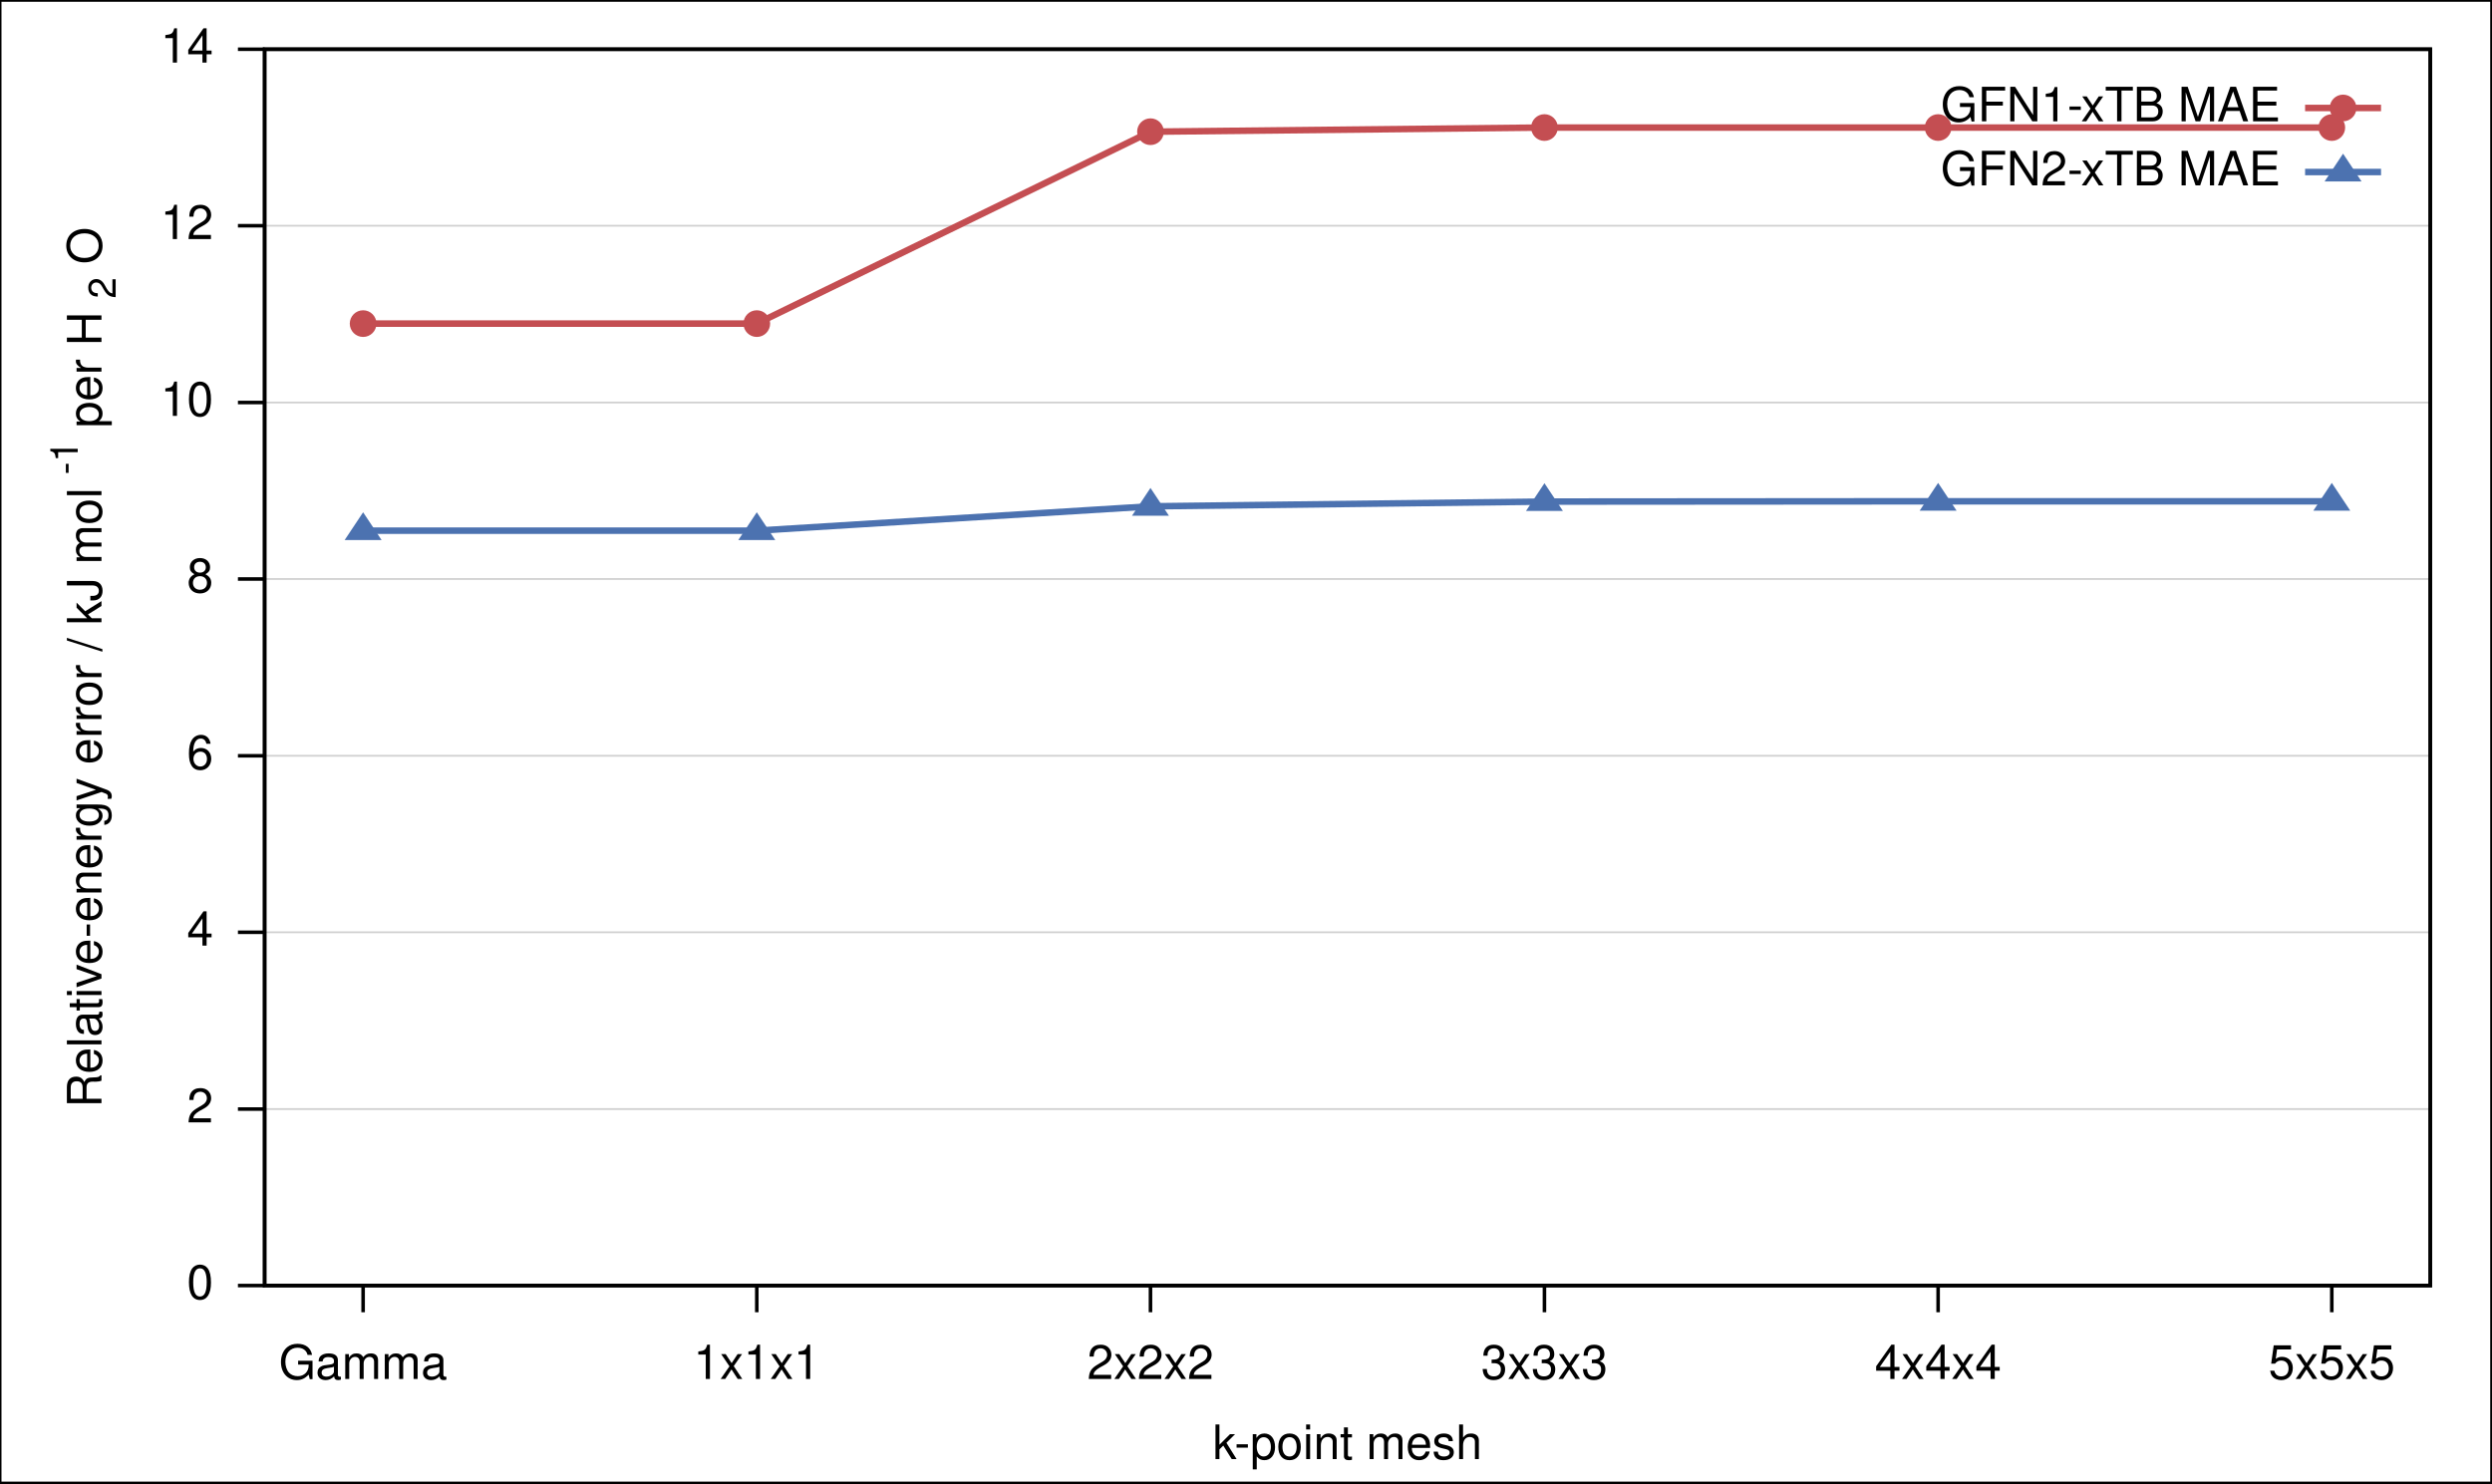
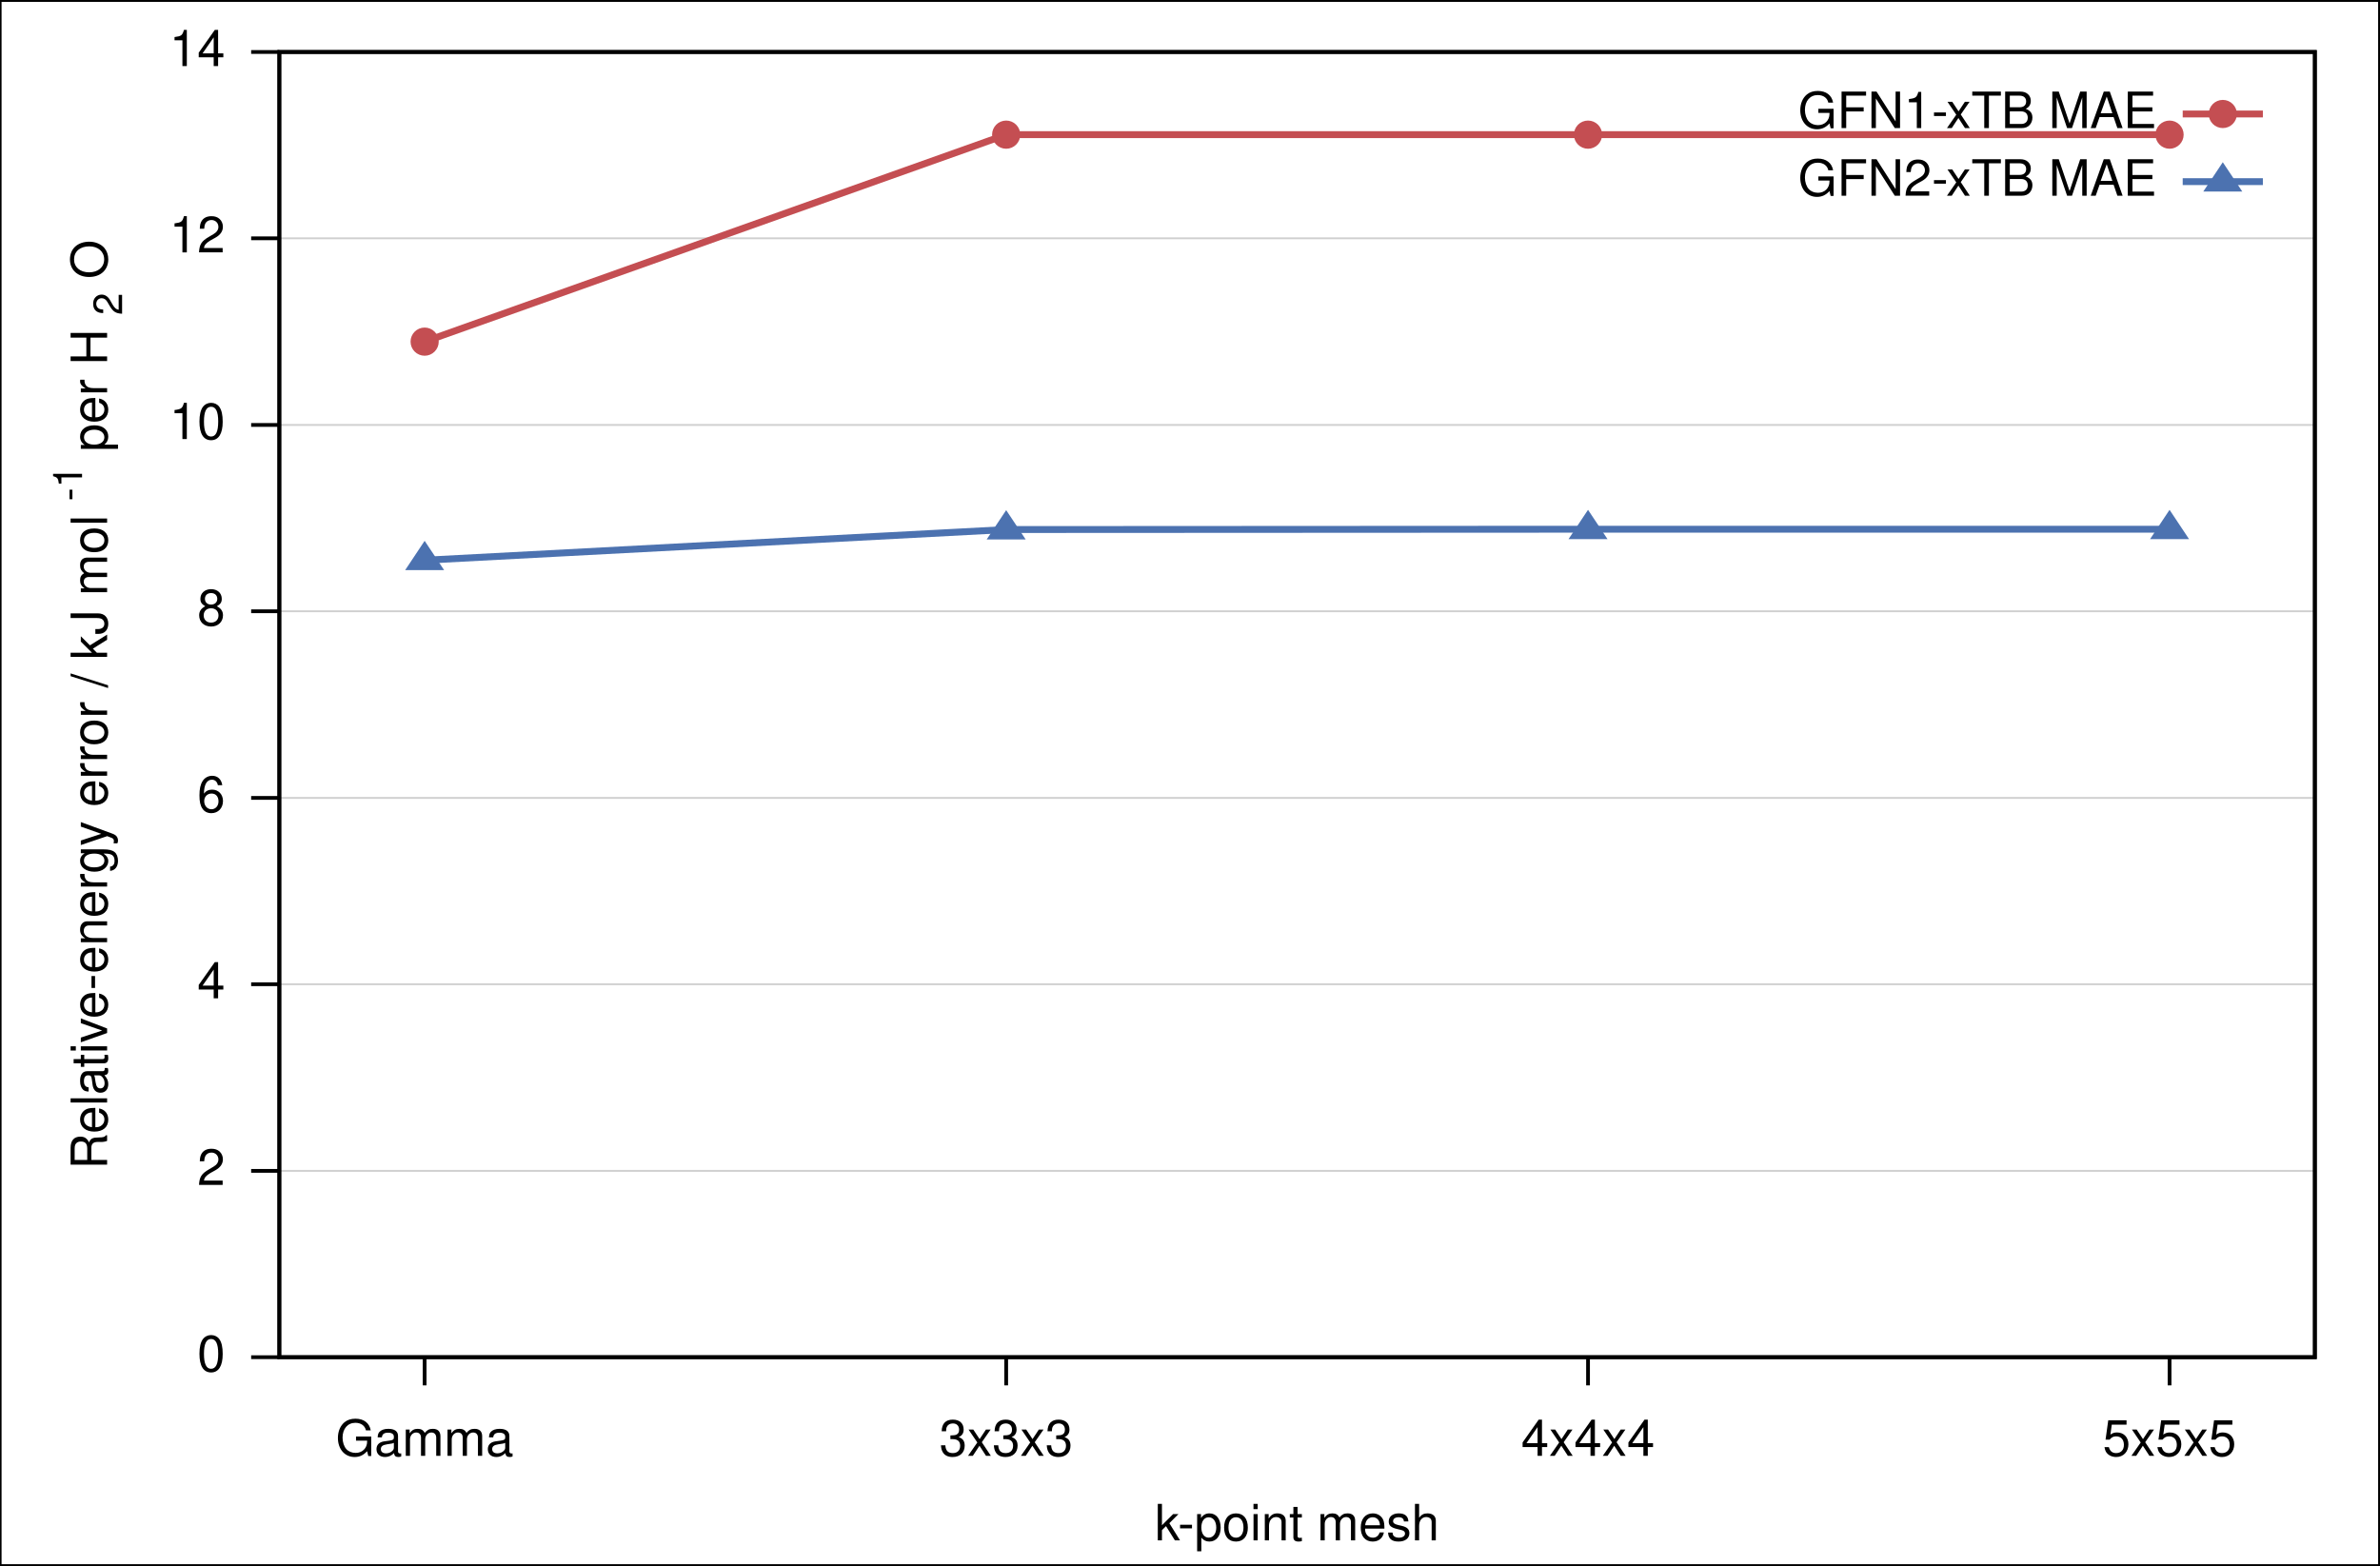
- <svg xmlns="http://www.w3.org/2000/svg" xmlns:xlink="http://www.w3.org/1999/xlink" width="840" height="500" viewBox="0 0 840 500">
+ <svg xmlns="http://www.w3.org/2000/svg" xmlns:xlink="http://www.w3.org/1999/xlink" width="760" height="500" viewBox="0 0 760 500">
  <defs>
    <circle id="gpDot" r="0.5" stroke-width="0.5" />
    <path id="gpPt0" stroke-width="0.222" stroke="currentColor" d="M-1,0 h2 M0,-1 v2" />
    <path id="gpPt1" stroke-width="0.222" stroke="currentColor" d="M-1,-1 L1,1 M1,-1 L-1,1" />
    <path id="gpPt2" stroke-width="0.222" stroke="currentColor" d="M-1,0 L1,0 M0,-1 L0,1 M-1,-1 L1,1 M-1,1 L1,-1" />
    <rect id="gpPt3" stroke-width="0.222" stroke="currentColor" x="-1" y="-1" width="2" height="2" />
    <rect id="gpPt4" stroke-width="0.222" stroke="currentColor" fill="currentColor" x="-1" y="-1" width="2" height="2" />
    <circle id="gpPt5" stroke-width="0.222" stroke="currentColor" cx="0" cy="0" r="1" />
    <use xlink:href="#gpPt5" id="gpPt6" fill="currentColor" stroke="none" />
    <path id="gpPt7" stroke-width="0.222" stroke="currentColor" d="M0,-1.33 L-1.33,0.67 L1.33,0.67 z" />
    <use xlink:href="#gpPt7" id="gpPt8" fill="currentColor" stroke="none" />
    <use xlink:href="#gpPt7" id="gpPt9" stroke="currentColor" transform="rotate(180)" />
    <use xlink:href="#gpPt9" id="gpPt10" fill="currentColor" stroke="none" />
    <use xlink:href="#gpPt3" id="gpPt11" stroke="currentColor" transform="rotate(45)" />
    <use xlink:href="#gpPt11" id="gpPt12" fill="currentColor" stroke="none" />
  </defs>
  <g style="fill:none; color:white; stroke:currentColor; stroke-width:1.00; stroke-linecap:butt; stroke-linejoin:miter">
</g>
  <g style="fill:none; color:black; stroke:currentColor; stroke-width:1.00; stroke-linecap:butt; stroke-linejoin:miter">
    <g style="stroke:none; shape-rendering:crispEdges">
-       <polygon fill="rgb(255, 255, 255)" points="0.0,500.0 0.0,0.1 839.9,0.1 839.9,500.0 " />
-     </g>
-     <path d="M0.0,500.0 L0.0,0.1 L839.9,0.1 L839.9,500.0 L0.0,500.0 " />
-   </g>
-   <g style="fill:none; color:black; stroke:currentColor; stroke-width:1.20; stroke-linecap:butt; stroke-linejoin:miter">
- </g>
-   <g style="fill:none; color:black; stroke:currentColor; stroke-width:0.60; stroke-linecap:butt; stroke-linejoin:miter">
- </g>
-   <g style="fill:none; color:gray; stroke:currentColor; stroke-width:0.60; stroke-linecap:butt; stroke-linejoin:miter">
-     <path stroke="rgb(208, 208, 208)" d="M89.2,433.4 L819.2,433.4 " />
+       <polygon fill="rgb(255, 255, 255)" points="0.0,500.0 0.0,0.1 759.9,0.1 759.9,500.0 " />
+     </g>
+     <path d="M0.0,500.0 L0.0,0.1 L759.9,0.1 L759.9,500.0 L0.0,500.0 " />
+   </g>
+   <g style="fill:none; color:black; stroke:currentColor; stroke-width:1.20; stroke-linecap:butt; stroke-linejoin:miter">
+ </g>
+   <g style="fill:none; color:black; stroke:currentColor; stroke-width:0.60; stroke-linecap:butt; stroke-linejoin:miter">
+ </g>
+   <g style="fill:none; color:gray; stroke:currentColor; stroke-width:0.60; stroke-linecap:butt; stroke-linejoin:miter">
+     <path stroke="rgb(208, 208, 208)" d="M89.2,433.4 L739.2,433.4 " />
  </g>
  <g style="fill:none; color:gray; stroke:rgb(208, 208, 208); stroke-width:1.20; stroke-linecap:butt; stroke-linejoin:miter">
</g>
  <g style="fill:none; color:black; stroke:currentColor; stroke-width:1.20; stroke-linecap:butt; stroke-linejoin:miter">
    <path d="M89.2,433.4 L80.2,433.4 " />
    <g transform="translate(71.9,437.9)" style="stroke:none; fill:black; font-family:Helvetica; font-size:12.00pt; text-anchor:end">
      <text>
        <tspan> 0</tspan>
      </text>
    </g>
  </g>
  <g style="fill:none; color:black; stroke:currentColor; stroke-width:0.60; stroke-linecap:butt; stroke-linejoin:miter">
</g>
  <g style="fill:none; color:gray; stroke:currentColor; stroke-width:0.60; stroke-linecap:butt; stroke-linejoin:miter">
-     <path stroke="rgb(208, 208, 208)" d="M89.2,373.9 L819.2,373.9 " />
+     <path stroke="rgb(208, 208, 208)" d="M89.2,373.9 L739.2,373.9 " />
  </g>
  <g style="fill:none; color:gray; stroke:rgb(208, 208, 208); stroke-width:1.20; stroke-linecap:butt; stroke-linejoin:miter">
</g>
  <g style="fill:none; color:black; stroke:currentColor; stroke-width:1.20; stroke-linecap:butt; stroke-linejoin:miter">
    <path d="M89.2,373.9 L80.2,373.9 " />
    <g transform="translate(71.9,378.4)" style="stroke:none; fill:black; font-family:Helvetica; font-size:12.00pt; text-anchor:end">
      <text>
        <tspan> 2</tspan>
      </text>
    </g>
  </g>
  <g style="fill:none; color:black; stroke:currentColor; stroke-width:0.60; stroke-linecap:butt; stroke-linejoin:miter">
</g>
  <g style="fill:none; color:gray; stroke:currentColor; stroke-width:0.60; stroke-linecap:butt; stroke-linejoin:miter">
-     <path stroke="rgb(208, 208, 208)" d="M89.2,314.3 L819.2,314.3 " />
+     <path stroke="rgb(208, 208, 208)" d="M89.2,314.3 L739.2,314.3 " />
  </g>
  <g style="fill:none; color:gray; stroke:rgb(208, 208, 208); stroke-width:1.20; stroke-linecap:butt; stroke-linejoin:miter">
</g>
  <g style="fill:none; color:black; stroke:currentColor; stroke-width:1.20; stroke-linecap:butt; stroke-linejoin:miter">
    <path d="M89.2,314.3 L80.2,314.3 " />
    <g transform="translate(71.9,318.8)" style="stroke:none; fill:black; font-family:Helvetica; font-size:12.00pt; text-anchor:end">
      <text>
        <tspan> 4</tspan>
      </text>
    </g>
  </g>
  <g style="fill:none; color:black; stroke:currentColor; stroke-width:0.60; stroke-linecap:butt; stroke-linejoin:miter">
</g>
  <g style="fill:none; color:gray; stroke:currentColor; stroke-width:0.60; stroke-linecap:butt; stroke-linejoin:miter">
-     <path stroke="rgb(208, 208, 208)" d="M89.2,254.8 L819.2,254.8 " />
+     <path stroke="rgb(208, 208, 208)" d="M89.2,254.8 L739.2,254.8 " />
  </g>
  <g style="fill:none; color:gray; stroke:rgb(208, 208, 208); stroke-width:1.20; stroke-linecap:butt; stroke-linejoin:miter">
</g>
  <g style="fill:none; color:black; stroke:currentColor; stroke-width:1.20; stroke-linecap:butt; stroke-linejoin:miter">
    <path d="M89.2,254.8 L80.2,254.8 " />
    <g transform="translate(71.9,259.3)" style="stroke:none; fill:black; font-family:Helvetica; font-size:12.00pt; text-anchor:end">
      <text>
        <tspan> 6</tspan>
      </text>
    </g>
  </g>
  <g style="fill:none; color:black; stroke:currentColor; stroke-width:0.60; stroke-linecap:butt; stroke-linejoin:miter">
</g>
  <g style="fill:none; color:gray; stroke:currentColor; stroke-width:0.60; stroke-linecap:butt; stroke-linejoin:miter">
-     <path stroke="rgb(208, 208, 208)" d="M89.2,195.2 L819.2,195.2 " />
+     <path stroke="rgb(208, 208, 208)" d="M89.2,195.2 L739.2,195.2 " />
  </g>
  <g style="fill:none; color:gray; stroke:rgb(208, 208, 208); stroke-width:1.20; stroke-linecap:butt; stroke-linejoin:miter">
</g>
  <g style="fill:none; color:black; stroke:currentColor; stroke-width:1.20; stroke-linecap:butt; stroke-linejoin:miter">
    <path d="M89.2,195.2 L80.2,195.2 " />
    <g transform="translate(71.9,199.7)" style="stroke:none; fill:black; font-family:Helvetica; font-size:12.00pt; text-anchor:end">
      <text>
        <tspan> 8</tspan>
      </text>
    </g>
  </g>
  <g style="fill:none; color:black; stroke:currentColor; stroke-width:0.60; stroke-linecap:butt; stroke-linejoin:miter">
</g>
  <g style="fill:none; color:gray; stroke:currentColor; stroke-width:0.60; stroke-linecap:butt; stroke-linejoin:miter">
-     <path stroke="rgb(208, 208, 208)" d="M89.2,135.7 L819.2,135.7 " />
+     <path stroke="rgb(208, 208, 208)" d="M89.2,135.7 L739.2,135.7 " />
  </g>
  <g style="fill:none; color:gray; stroke:rgb(208, 208, 208); stroke-width:1.20; stroke-linecap:butt; stroke-linejoin:miter">
</g>
  <g style="fill:none; color:black; stroke:currentColor; stroke-width:1.20; stroke-linecap:butt; stroke-linejoin:miter">
    <path d="M89.2,135.7 L80.2,135.7 " />
    <g transform="translate(71.9,140.2)" style="stroke:none; fill:black; font-family:Helvetica; font-size:12.00pt; text-anchor:end">
      <text>
        <tspan> 10</tspan>
      </text>
    </g>
  </g>
  <g style="fill:none; color:black; stroke:currentColor; stroke-width:0.60; stroke-linecap:butt; stroke-linejoin:miter">
</g>
  <g style="fill:none; color:gray; stroke:currentColor; stroke-width:0.60; stroke-linecap:butt; stroke-linejoin:miter">
-     <path stroke="rgb(208, 208, 208)" d="M89.2,76.1 L819.2,76.1 " />
+     <path stroke="rgb(208, 208, 208)" d="M89.2,76.1 L739.2,76.1 " />
  </g>
  <g style="fill:none; color:gray; stroke:rgb(208, 208, 208); stroke-width:1.20; stroke-linecap:butt; stroke-linejoin:miter">
</g>
  <g style="fill:none; color:black; stroke:currentColor; stroke-width:1.20; stroke-linecap:butt; stroke-linejoin:miter">
    <path d="M89.2,76.1 L80.2,76.1 " />
    <g transform="translate(71.9,80.6)" style="stroke:none; fill:black; font-family:Helvetica; font-size:12.00pt; text-anchor:end">
      <text>
        <tspan> 12</tspan>
      </text>
    </g>
  </g>
  <g style="fill:none; color:black; stroke:currentColor; stroke-width:0.60; stroke-linecap:butt; stroke-linejoin:miter">
</g>
  <g style="fill:none; color:gray; stroke:currentColor; stroke-width:0.60; stroke-linecap:butt; stroke-linejoin:miter">
-     <path stroke="rgb(208, 208, 208)" d="M89.2,16.6 L819.2,16.6 " />
+     <path stroke="rgb(208, 208, 208)" d="M89.2,16.6 L739.2,16.6 " />
  </g>
  <g style="fill:none; color:gray; stroke:rgb(208, 208, 208); stroke-width:1.20; stroke-linecap:butt; stroke-linejoin:miter">
</g>
  <g style="fill:none; color:black; stroke:currentColor; stroke-width:1.20; stroke-linecap:butt; stroke-linejoin:miter">
    <path d="M89.2,16.6 L80.2,16.6 " />
    <g transform="translate(71.9,21.1)" style="stroke:none; fill:black; font-family:Helvetica; font-size:12.00pt; text-anchor:end">
      <text>
        <tspan> 14</tspan>
      </text>
    </g>
-     <path d="M122.4,433.4 L122.4,442.4 " />
-     <g transform="translate(122.4,464.9)" style="stroke:none; fill:black; font-family:Helvetica; font-size:12.00pt; text-anchor:middle">
+     <path d="M135.6,433.4 L135.6,442.4 " />
+     <g transform="translate(135.6,464.9)" style="stroke:none; fill:black; font-family:Helvetica; font-size:12.00pt; text-anchor:middle">
      <text>
        <tspan>Gamma</tspan>
      </text>
    </g>
-     <path d="M255.1,433.4 L255.1,442.4 " />
-     <g transform="translate(255.1,464.9)" style="stroke:none; fill:black; font-family:Helvetica; font-size:12.00pt; text-anchor:middle">
-       <text>
-         <tspan>1x1x1</tspan>
-       </text>
-     </g>
-     <path d="M387.8,433.4 L387.8,442.4 " />
-     <g transform="translate(387.8,464.9)" style="stroke:none; fill:black; font-family:Helvetica; font-size:12.00pt; text-anchor:middle">
-       <text>
-         <tspan>2x2x2</tspan>
-       </text>
-     </g>
-     <path d="M520.6,433.4 L520.6,442.4 " />
-     <g transform="translate(520.6,464.9)" style="stroke:none; fill:black; font-family:Helvetica; font-size:12.00pt; text-anchor:middle">
+     <path d="M321.3,433.4 L321.3,442.4 " />
+     <g transform="translate(321.3,464.9)" style="stroke:none; fill:black; font-family:Helvetica; font-size:12.00pt; text-anchor:middle">
      <text>
        <tspan>3x3x3</tspan>
      </text>
    </g>
-     <path d="M653.3,433.4 L653.3,442.4 " />
-     <g transform="translate(653.3,464.9)" style="stroke:none; fill:black; font-family:Helvetica; font-size:12.00pt; text-anchor:middle">
+     <path d="M507.1,433.4 L507.1,442.4 " />
+     <g transform="translate(507.1,464.9)" style="stroke:none; fill:black; font-family:Helvetica; font-size:12.00pt; text-anchor:middle">
      <text>
        <tspan>4x4x4</tspan>
      </text>
    </g>
-     <path d="M786.0,433.4 L786.0,442.4 " />
-     <g transform="translate(786.0,464.9)" style="stroke:none; fill:black; font-family:Helvetica; font-size:12.00pt; text-anchor:middle">
+     <path d="M692.8,433.4 L692.8,442.4 " />
+     <g transform="translate(692.8,464.9)" style="stroke:none; fill:black; font-family:Helvetica; font-size:12.00pt; text-anchor:middle">
      <text>
        <tspan>5x5x5</tspan>
      </text>
    </g>
-     <path d="M89.2,16.6 L89.2,433.4 L819.2,433.4 L819.2,16.6 L89.2,16.6 Z " />
+     <path d="M89.2,16.6 L89.2,433.4 L739.2,433.4 L739.2,16.6 L89.2,16.6 Z " />
    <g transform="translate(34.2,225.0) rotate(-90)" style="stroke:none; fill:black; font-family:Helvetica; font-size:12.00pt; text-anchor:middle">
      <text>
        <tspan>Relative-energy error / kJ mol</tspan>
        <tspan font-size="9.6pt" dy="-6.00pt">-1</tspan>
        <tspan font-size="12.0pt" dy="6.00pt"> per H</tspan>
        <tspan font-size="9.6pt" dy="3.60pt">2</tspan>
        <tspan font-size="12.0pt" dy="-3.60pt">O</tspan>
      </text>
    </g>
-     <g transform="translate(454.2,491.9)" style="stroke:none; fill:black; font-family:Helvetica; font-size:12.00pt; text-anchor:middle">
+     <g transform="translate(414.2,491.9)" style="stroke:none; fill:black; font-family:Helvetica; font-size:12.00pt; text-anchor:middle">
      <text>
        <tspan>k-point mesh</tspan>
      </text>
    </g>
  </g>
  <g style="fill:none; color:black; stroke:currentColor; stroke-width:2.20; stroke-linecap:butt; stroke-linejoin:miter">
</g>
  <g style="fill:none; color:red; stroke:currentColor; stroke-width:2.20; stroke-linecap:butt; stroke-linejoin:miter">
</g>
  <g style="fill:none; color:black; stroke:currentColor; stroke-width:2.20; stroke-linecap:butt; stroke-linejoin:miter">
-     <g transform="translate(768.7,40.9)" style="stroke:none; fill:black; font-family:Helvetica; font-size:12.00pt; text-anchor:end">
+     <g transform="translate(688.7,40.9)" style="stroke:none; fill:black; font-family:Helvetica; font-size:12.00pt; text-anchor:end">
      <text>
        <tspan>GFN1-xTB MAE</tspan>
      </text>
    </g>
  </g>
  <g style="fill:none; color:red; stroke:currentColor; stroke-width:2.20; stroke-linecap:butt; stroke-linejoin:miter">
-     <path stroke="rgb(196,  78,  82)" d="M777.0,36.4 L802.6,36.4 M122.4,109.1 L255.1,109.1 L387.8,44.4 L520.6,43.0 L653.3,43.0 L786.0,43.0    " />
-     <use xlink:href="#gpPt6" transform="translate(122.4,109.1) scale(4.05)" color="rgb(196,  78,  82)" />
-     <use xlink:href="#gpPt6" transform="translate(255.1,109.1) scale(4.05)" color="rgb(196,  78,  82)" />
-     <use xlink:href="#gpPt6" transform="translate(387.8,44.4) scale(4.05)" color="rgb(196,  78,  82)" />
-     <use xlink:href="#gpPt6" transform="translate(520.6,43.0) scale(4.05)" color="rgb(196,  78,  82)" />
-     <use xlink:href="#gpPt6" transform="translate(653.3,43.0) scale(4.05)" color="rgb(196,  78,  82)" />
-     <use xlink:href="#gpPt6" transform="translate(786.0,43.0) scale(4.05)" color="rgb(196,  78,  82)" />
-     <use xlink:href="#gpPt6" transform="translate(789.8,36.4) scale(4.05)" color="rgb(196,  78,  82)" />
+     <path stroke="rgb(196,  78,  82)" d="M697.0,36.4 L722.6,36.4 M135.6,109.1 L321.3,43.0 L507.1,43.0 L692.8,43.0 " />
+     <use xlink:href="#gpPt6" transform="translate(135.6,109.1) scale(4.05)" color="rgb(196,  78,  82)" />
+     <use xlink:href="#gpPt6" transform="translate(321.3,43.0) scale(4.05)" color="rgb(196,  78,  82)" />
+     <use xlink:href="#gpPt6" transform="translate(507.1,43.0) scale(4.05)" color="rgb(196,  78,  82)" />
+     <use xlink:href="#gpPt6" transform="translate(692.8,43.0) scale(4.05)" color="rgb(196,  78,  82)" />
+     <use xlink:href="#gpPt6" transform="translate(709.8,36.4) scale(4.05)" color="rgb(196,  78,  82)" />
  </g>
  <g style="fill:none; color:green; stroke:currentColor; stroke-width:2.20; stroke-linecap:butt; stroke-linejoin:miter">
</g>
  <g style="fill:none; color:black; stroke:currentColor; stroke-width:2.20; stroke-linecap:butt; stroke-linejoin:miter">
-     <g transform="translate(768.7,62.5)" style="stroke:none; fill:black; font-family:Helvetica; font-size:12.00pt; text-anchor:end">
+     <g transform="translate(688.7,62.5)" style="stroke:none; fill:black; font-family:Helvetica; font-size:12.00pt; text-anchor:end">
      <text>
        <tspan>GFN2-xTB MAE</tspan>
      </text>
    </g>
  </g>
  <g style="fill:none; color:green; stroke:currentColor; stroke-width:2.20; stroke-linecap:butt; stroke-linejoin:miter">
-     <path stroke="rgb( 76, 114, 176)" d="M777.0,58.0 L802.6,58.0 M122.4,178.9 L255.1,178.9 L387.8,170.7 L520.6,169.1 L653.3,169.0 L786.0,169.0    " />
-     <use xlink:href="#gpPt8" transform="translate(122.4,178.9) scale(4.05)" color="rgb( 76, 114, 176)" />
-     <use xlink:href="#gpPt8" transform="translate(255.1,178.9) scale(4.05)" color="rgb( 76, 114, 176)" />
-     <use xlink:href="#gpPt8" transform="translate(387.8,170.7) scale(4.05)" color="rgb( 76, 114, 176)" />
-     <use xlink:href="#gpPt8" transform="translate(520.6,169.1) scale(4.05)" color="rgb( 76, 114, 176)" />
-     <use xlink:href="#gpPt8" transform="translate(653.3,169.0) scale(4.05)" color="rgb( 76, 114, 176)" />
-     <use xlink:href="#gpPt8" transform="translate(786.0,169.0) scale(4.05)" color="rgb( 76, 114, 176)" />
-     <use xlink:href="#gpPt8" transform="translate(789.8,58.0) scale(4.05)" color="rgb( 76, 114, 176)" />
+     <path stroke="rgb( 76, 114, 176)" d="M697.0,58.0 L722.6,58.0 M135.6,178.9 L321.3,169.1 L507.1,169.0 L692.8,169.0 " />
+     <use xlink:href="#gpPt8" transform="translate(135.6,178.9) scale(4.05)" color="rgb( 76, 114, 176)" />
+     <use xlink:href="#gpPt8" transform="translate(321.3,169.1) scale(4.05)" color="rgb( 76, 114, 176)" />
+     <use xlink:href="#gpPt8" transform="translate(507.1,169.0) scale(4.05)" color="rgb( 76, 114, 176)" />
+     <use xlink:href="#gpPt8" transform="translate(692.8,169.0) scale(4.05)" color="rgb( 76, 114, 176)" />
+     <use xlink:href="#gpPt8" transform="translate(709.8,58.0) scale(4.05)" color="rgb( 76, 114, 176)" />
  </g>
  <g style="fill:none; color:green; stroke:rgb( 76, 114, 176); stroke-width:1.20; stroke-linecap:butt; stroke-linejoin:miter">
</g>
  <g style="fill:none; color:black; stroke:currentColor; stroke-width:1.20; stroke-linecap:butt; stroke-linejoin:miter">
-     <path d="M89.2,16.6 L89.2,433.4 L819.2,433.4 L819.2,16.6 L89.2,16.6 Z " />
+     <path d="M89.2,16.6 L89.2,433.4 L739.2,433.4 L739.2,16.6 L89.2,16.6 Z " />
  </g>
</svg>
